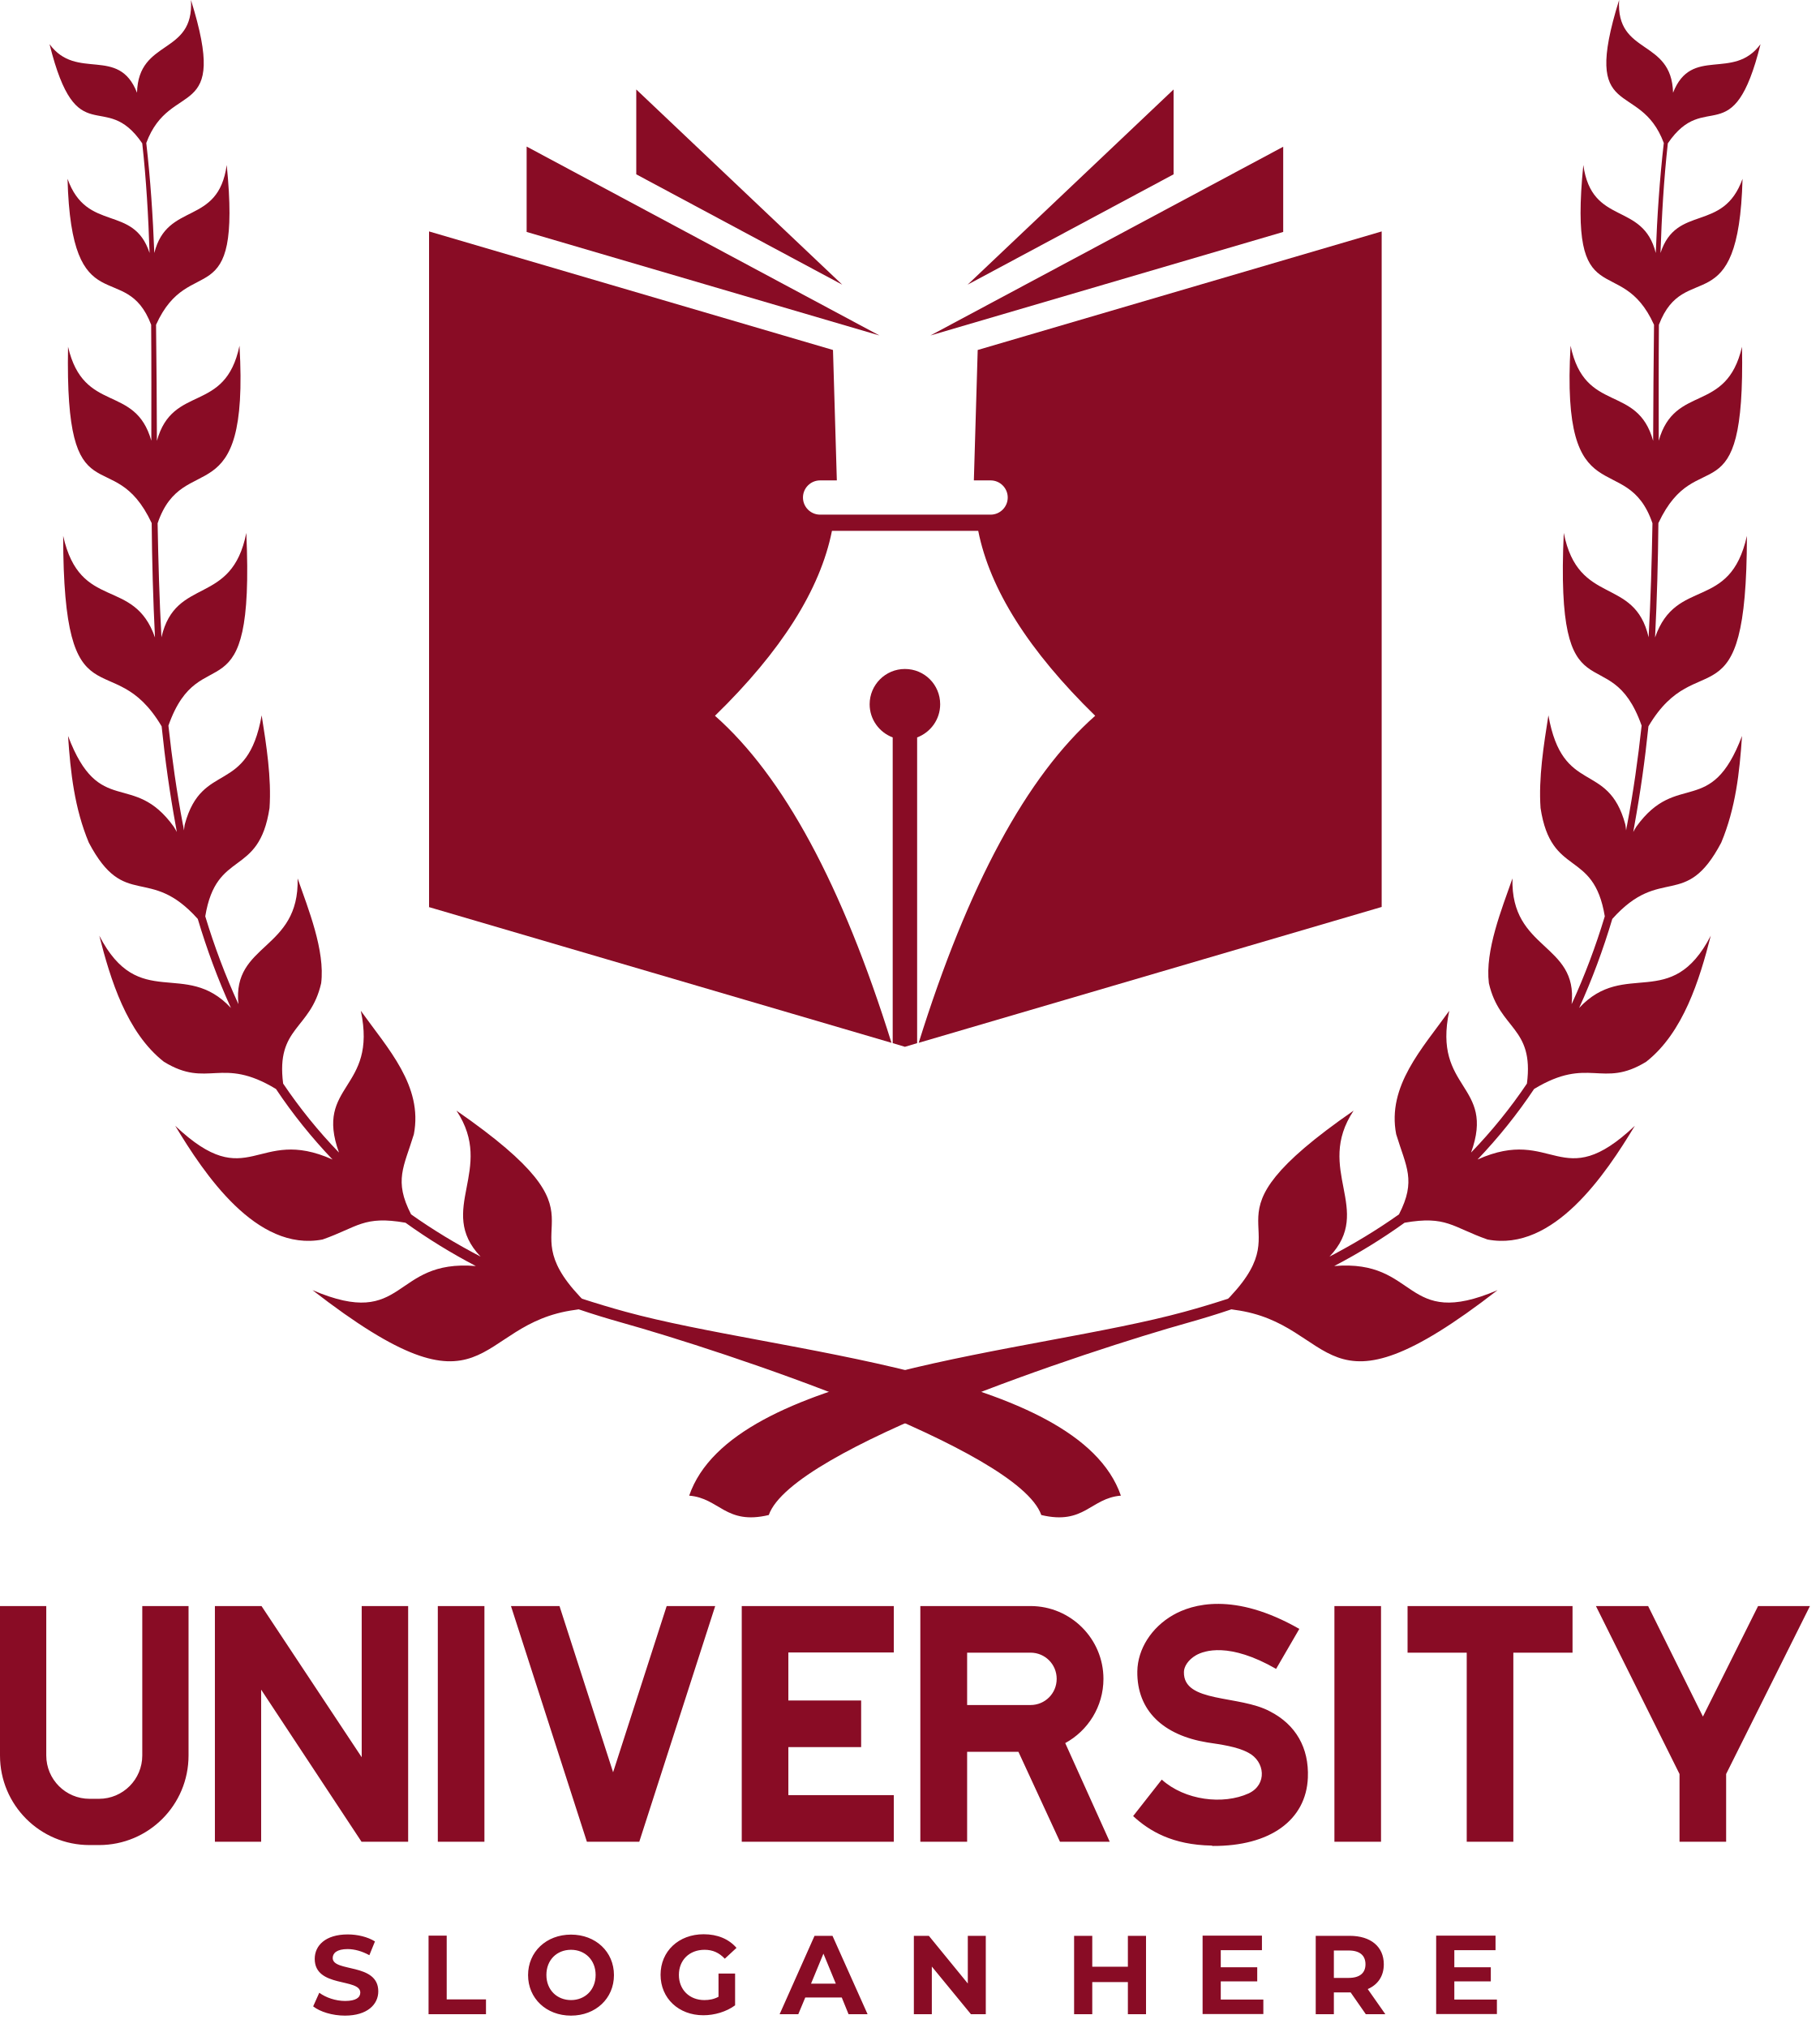
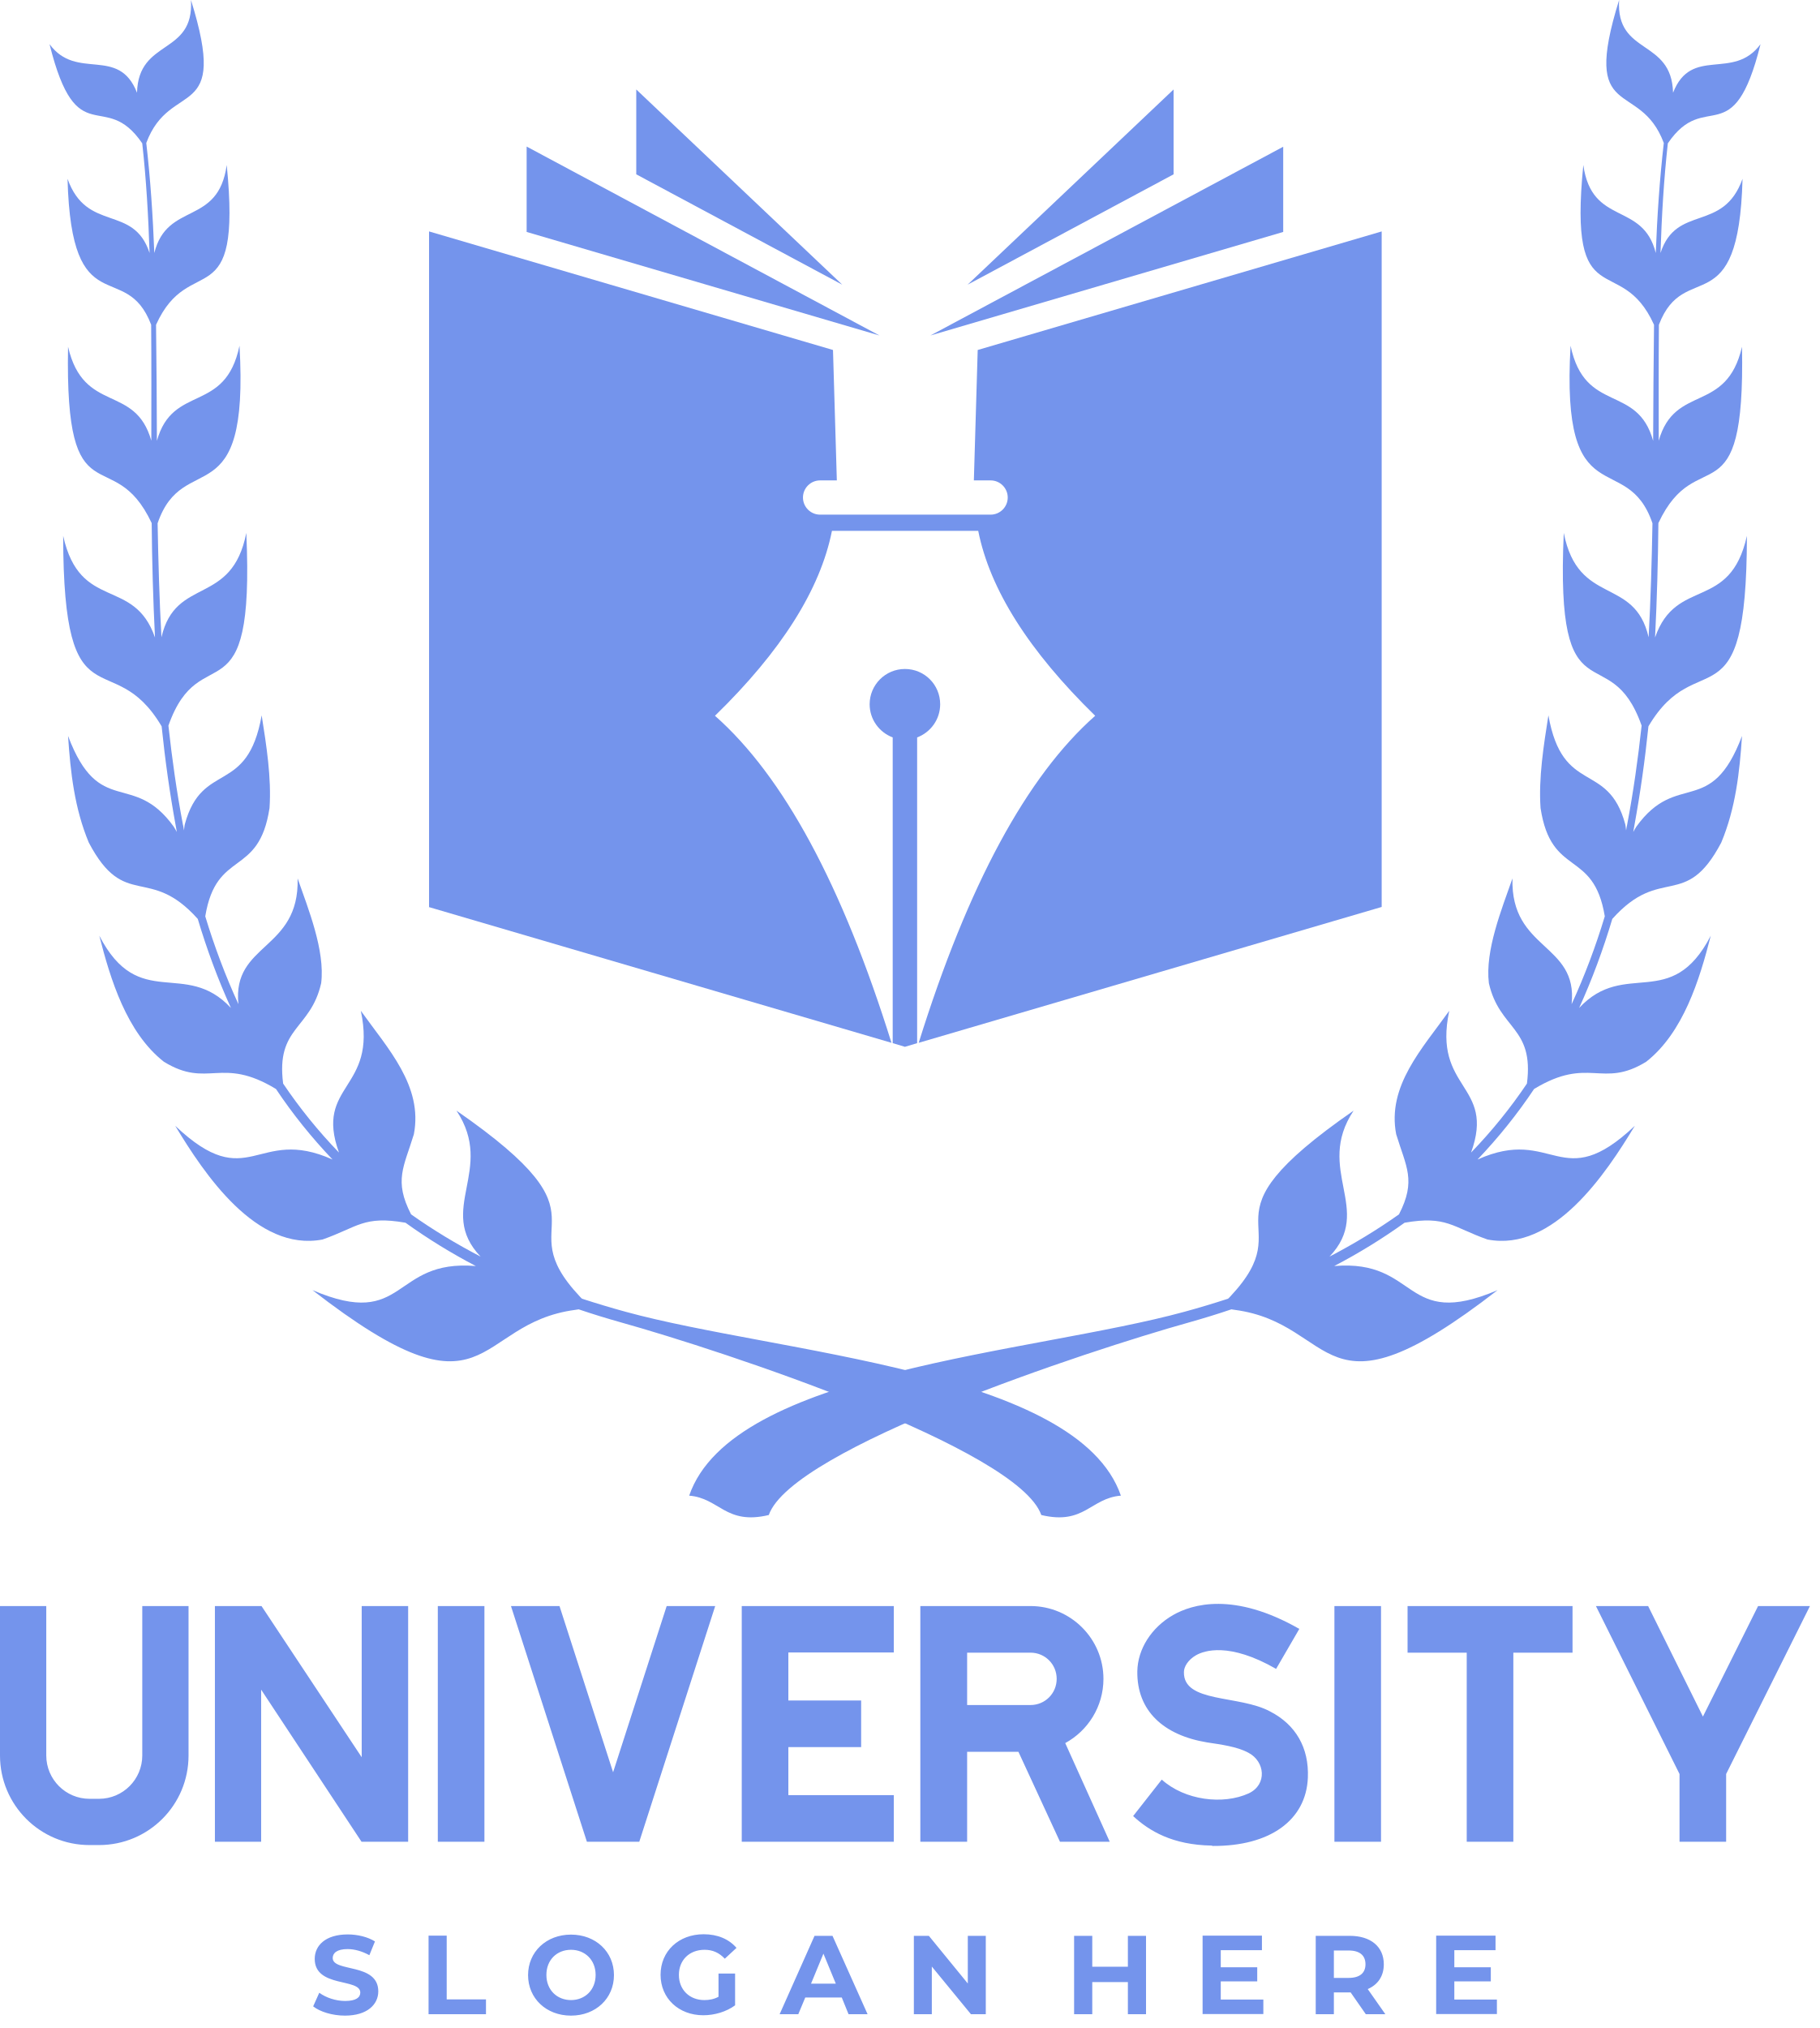
<svg xmlns="http://www.w3.org/2000/svg" width="70" height="78" viewBox="0 0 70 78" fill="none">
-   <path fill-rule="evenodd" clip-rule="evenodd" d="M33.83 12.903L20.259 5.637V8.921L33.83 12.903ZM32.4 10.949L24.476 3.441V6.705L32.4 10.949ZM35.791 12.903L49.363 5.644V8.921L35.791 12.903ZM37.222 10.949L45.146 3.441V6.705L37.222 10.949ZM34.341 40.121L34.811 40.262L35.281 40.121V28.362C35.798 28.168 36.167 27.671 36.167 27.087C36.167 26.334 35.563 25.73 34.811 25.73C34.059 25.73 33.454 26.341 33.454 27.087C33.454 27.671 33.824 28.168 34.341 28.362V40.121ZM16.484 34.883L34.294 40.108C32.4 34.044 30.137 29.853 27.504 27.53C30.056 25.045 31.554 22.674 32.004 20.418H34.818H37.631C38.081 22.674 39.579 25.038 42.131 27.53C39.498 29.853 37.235 34.044 35.341 40.108L53.151 34.883V8.901L37.611 13.461L37.463 18.477H38.108C38.471 18.477 38.766 18.773 38.766 19.135C38.766 19.498 38.471 19.794 38.108 19.794H34.831H31.547C31.184 19.794 30.889 19.498 30.889 19.135C30.889 18.773 31.184 18.477 31.547 18.477H32.192L32.044 13.461L16.505 8.901V34.883H16.484Z" fill="#890C25" />
-   <path d="M26.512 57.525C27.68 57.619 27.915 58.666 29.574 58.27C30.474 55.705 41.843 51.951 45.738 50.863C46.289 50.708 46.833 50.541 47.37 50.359C47.41 50.366 47.457 50.373 47.498 50.379C51.507 50.91 50.701 54.979 57.611 49.62C53.971 51.178 54.589 48.418 51.325 48.694C52.266 48.203 53.172 47.646 54.032 47.028C55.643 46.746 55.865 47.196 57.221 47.673C59.773 48.163 61.781 45.135 62.889 43.301C60.042 45.994 59.773 43.281 56.839 44.597C57.638 43.758 58.37 42.851 59.014 41.884C61.13 40.602 61.62 41.884 63.326 40.837C64.756 39.715 65.381 37.674 65.811 35.988C64.286 38.936 62.513 36.868 60.747 38.768C61.251 37.66 61.674 36.512 62.023 35.343C63.903 33.242 64.83 35.035 66.213 32.409C66.764 31.093 66.919 29.716 67.013 28.306C65.811 31.489 64.521 29.615 62.95 31.791C62.91 31.858 62.862 31.932 62.829 31.999C62.842 31.925 62.856 31.851 62.869 31.771C63.104 30.481 63.279 29.239 63.413 27.936C65.32 24.713 67.194 28.124 67.201 20.61C66.549 23.538 64.481 22.174 63.668 24.518C63.742 23.054 63.782 21.59 63.796 20.119C65.293 16.93 67.14 20.16 67.013 13.337C66.408 15.936 64.434 14.747 63.809 16.95C63.809 15.466 63.803 13.975 63.816 12.491C64.796 9.912 66.885 12.524 67.033 6.877C66.287 8.965 64.494 7.837 63.877 9.731C63.923 8.32 64.004 6.91 64.159 5.513C65.616 3.378 66.67 5.936 67.725 1.699C66.677 3.123 65.072 1.753 64.36 3.566C64.306 1.471 62.157 2.142 62.285 0C60.794 4.775 63.077 3.009 64.004 5.5C63.843 6.903 63.749 8.32 63.695 9.731C63.198 7.736 61.237 8.71 60.908 6.346C60.317 12.289 62.332 9.623 63.628 12.491C63.608 13.982 63.601 15.466 63.594 16.956C62.983 14.747 60.969 15.936 60.418 13.297C60.029 19.979 62.574 17.212 63.568 20.126C63.541 21.59 63.5 23.054 63.42 24.511C62.876 22.148 60.714 23.336 60.156 20.496C59.82 27.923 61.916 24.404 63.151 27.909C63.01 29.199 62.836 30.441 62.594 31.717C62.574 31.784 62.567 31.872 62.554 31.939C62.547 31.892 62.533 31.737 62.52 31.697C61.848 29.239 60.116 30.622 59.565 27.513C59.384 28.662 59.182 29.924 59.263 31.079C59.673 33.772 61.304 32.637 61.734 35.243C61.385 36.398 60.962 37.526 60.458 38.621C60.707 36.264 58.108 36.566 58.182 33.785C57.772 34.961 57.121 36.559 57.275 37.815C57.685 39.614 59.021 39.487 58.739 41.676C58.101 42.623 57.383 43.509 56.59 44.329C57.544 41.69 55.099 41.931 55.751 38.876C54.71 40.333 53.353 41.77 53.709 43.624C54.092 44.879 54.488 45.403 53.817 46.706C52.964 47.31 52.071 47.848 51.144 48.331C52.863 46.525 50.56 44.993 52.071 42.717C45.785 47.069 50.163 46.847 47.33 49.862C47.323 49.876 47.256 49.936 47.242 49.95C46.685 50.131 46.128 50.299 45.563 50.453C39.701 52.058 28.17 52.696 26.512 57.525Z" fill="#890C25" />
-   <path d="M43.119 57.525C41.95 57.619 41.715 58.666 40.057 58.27C39.157 55.705 27.788 51.951 23.893 50.863C23.342 50.708 22.798 50.541 22.261 50.359C22.221 50.366 22.174 50.373 22.133 50.379C18.124 50.91 18.93 54.979 12.02 49.62C15.659 51.178 15.042 48.418 18.305 48.694C17.365 48.203 16.459 47.646 15.599 47.028C13.987 46.746 13.766 47.196 12.409 47.673C9.857 48.163 7.849 45.135 6.741 43.301C9.589 45.994 9.857 43.281 12.792 44.597C11.993 43.758 11.261 42.851 10.616 41.884C8.501 40.602 8.011 41.884 6.305 40.837C4.874 39.715 4.25 37.674 3.82 35.988C5.345 38.936 7.117 36.868 8.884 38.768C8.38 37.66 7.957 36.512 7.608 35.343C5.727 33.242 4.801 35.035 3.417 32.409C2.867 31.093 2.712 29.716 2.618 28.306C3.82 31.489 5.11 29.615 6.681 31.791C6.721 31.858 6.768 31.932 6.802 31.999C6.788 31.925 6.775 31.851 6.762 31.771C6.526 30.481 6.352 29.239 6.218 27.936C4.31 24.713 2.437 28.124 2.43 20.61C3.081 23.538 5.15 22.174 5.962 24.518C5.889 23.054 5.848 21.59 5.835 20.119C4.337 16.93 2.49 20.16 2.618 13.337C3.222 15.936 5.197 14.747 5.821 16.95C5.821 15.466 5.828 13.975 5.815 12.491C4.834 9.912 2.746 12.524 2.598 6.877C3.343 8.965 5.136 7.837 5.754 9.731C5.707 8.32 5.627 6.91 5.472 5.513C4.015 3.378 2.961 5.936 1.906 1.699C2.954 3.123 4.559 1.753 5.271 3.566C5.324 1.471 7.473 2.142 7.346 0C8.837 4.775 6.553 3.009 5.627 5.5C5.788 6.903 5.882 8.32 5.936 9.731C6.432 7.736 8.393 8.71 8.722 6.346C9.313 12.289 7.299 9.623 6.003 12.491C6.023 13.982 6.03 15.466 6.036 16.956C6.647 14.747 8.662 15.936 9.213 13.297C9.602 19.979 7.057 17.212 6.063 20.126C6.09 21.59 6.13 23.054 6.211 24.511C6.755 22.148 8.917 23.336 9.475 20.496C9.81 27.923 7.715 24.404 6.479 27.909C6.62 29.199 6.795 30.441 7.037 31.717C7.057 31.784 7.064 31.872 7.077 31.939C7.084 31.892 7.097 31.737 7.111 31.697C7.782 29.239 9.515 30.622 10.066 27.513C10.247 28.662 10.448 29.924 10.368 31.079C9.958 33.772 8.326 32.637 7.896 35.243C8.246 36.398 8.669 37.526 9.172 38.621C8.924 36.264 11.523 36.566 11.449 33.785C11.859 34.961 12.51 36.559 12.355 37.815C11.946 39.614 10.61 39.487 10.892 41.676C11.53 42.623 12.248 43.509 13.04 44.329C12.087 41.69 14.531 41.931 13.88 38.876C14.921 40.333 16.277 41.77 15.921 43.624C15.539 44.879 15.142 45.403 15.814 46.706C16.667 47.31 17.56 47.848 18.487 48.331C16.767 46.525 19.071 44.993 17.56 42.717C23.846 47.069 19.467 46.847 22.301 49.862C22.308 49.876 22.375 49.936 22.388 49.95C22.946 50.131 23.503 50.299 24.067 50.453C29.923 52.058 41.454 52.696 43.119 57.525Z" fill="#890C25" />
-   <path d="M69.626 61.771H67.631L65.509 66.022L63.401 61.771H61.393L64.609 68.231V70.837H66.402V68.231L69.626 61.771ZM60.493 61.771H54.147V63.564H56.423V70.837H58.216V63.564H60.493V61.771ZM51.333 70.837H53.126V61.771H51.333V70.837ZM48.862 65.827C47.673 65.182 45.517 65.511 45.544 64.309C45.544 64.114 45.692 63.846 46.008 63.664C46.323 63.483 47.29 63.154 49.09 64.188L49.983 62.65C47.465 61.213 45.86 61.697 45.121 62.12C44.295 62.597 43.765 63.423 43.751 64.282C43.731 65.8 44.758 66.74 46.437 67.016C46.961 67.096 47.592 67.177 48.022 67.412C48.66 67.741 48.761 68.634 48.036 68.976C47.048 69.426 45.578 69.245 44.691 68.446L43.59 69.849C44.215 70.427 45.108 70.957 46.605 70.984C46.625 70.984 46.639 70.998 46.652 70.998C48.848 71.011 50.245 70.011 50.312 68.372C50.359 67.224 49.849 66.337 48.862 65.827ZM37.204 63.564H39.641C40.205 63.564 40.649 64.014 40.649 64.571C40.649 65.128 40.205 65.578 39.641 65.578H37.204V63.564ZM40.776 70.837H42.69L40.978 67.042C41.851 66.566 42.448 65.639 42.448 64.571C42.448 63.033 41.193 61.771 39.641 61.771H37.204H35.404V70.837H37.204V67.378H39.178L40.776 70.837ZM34.383 63.564V61.771H28.534V70.837H34.383V69.043H30.327V67.197H33.127V65.404H30.327V63.557H34.383V63.564ZM25.646 61.771L23.585 68.164L21.523 61.771H19.656L22.577 70.837H24.592L27.513 61.771H25.646ZM16.842 70.837H18.635V61.771H16.842V70.837ZM13.914 61.771V67.586L10.06 61.771H8.267V70.837H10.046V64.987L13.908 70.837H15.701V61.771H13.914ZM5.473 61.771V67.519C5.473 68.439 4.728 69.185 3.808 69.185H3.445C2.525 69.185 1.78 68.439 1.78 67.519V61.771H0V67.519C0 69.42 1.538 70.964 3.445 70.964H3.808C5.715 70.964 7.253 69.426 7.253 67.519V61.771H5.473Z" fill="#890C25" />
-   <path d="M55.946 76.906V76.208H57.349V75.664H55.946V75.006H57.531V74.448H55.247V77.463H57.584V76.906H55.946ZM52.528 75.55C52.528 75.879 52.313 76.073 51.883 76.073H51.312V75.019H51.883C52.313 75.019 52.528 75.214 52.528 75.55ZM53.293 77.47L52.615 76.503C53.004 76.335 53.233 76.006 53.233 75.55C53.233 74.871 52.729 74.455 51.923 74.455H50.614V77.47H51.312V76.631H51.923H51.957L52.541 77.47H53.293ZM46.961 76.906V76.208H48.364V75.664H46.961V75.006H48.545V74.448H46.262V77.463H48.599V76.906H46.961ZM43.388 74.455V75.644H42.018V74.455H41.319V77.47H42.018V76.235H43.388V77.47H44.086V74.455H43.388ZM37.23 74.455V76.288L35.732 74.455H35.155V77.47H35.846V75.637L37.351 77.47H37.922V74.455H37.23ZM31.199 76.295L31.676 75.14L32.153 76.295H31.199ZM32.643 77.47H33.375L32.025 74.455H31.334L29.991 77.47H30.709L30.978 76.826H32.381L32.643 77.47ZM27.64 76.799C27.466 76.893 27.284 76.926 27.096 76.926C26.519 76.926 26.116 76.523 26.116 75.959C26.116 75.388 26.519 74.992 27.103 74.992C27.412 74.992 27.66 75.1 27.882 75.335L28.332 74.918C28.036 74.576 27.6 74.394 27.069 74.394C26.109 74.394 25.411 75.046 25.411 75.953C25.411 76.859 26.109 77.51 27.056 77.51C27.486 77.51 27.942 77.376 28.278 77.128V75.906H27.64V76.799ZM21.966 76.926C21.428 76.926 21.019 76.537 21.019 75.959C21.019 75.382 21.422 74.992 21.966 74.992C22.503 74.992 22.913 75.382 22.913 75.959C22.913 76.537 22.503 76.926 21.966 76.926ZM21.966 77.524C22.913 77.524 23.618 76.866 23.618 75.966C23.618 75.066 22.913 74.408 21.966 74.408C21.012 74.408 20.314 75.073 20.314 75.966C20.314 76.859 21.012 77.524 21.966 77.524ZM16.486 77.47H18.695V76.899H17.184V74.448H16.486V77.47ZM13.269 77.524C14.129 77.524 14.552 77.094 14.552 76.591C14.552 75.482 12.799 75.865 12.799 75.308C12.799 75.12 12.96 74.965 13.37 74.965C13.639 74.965 13.927 75.046 14.209 75.2L14.424 74.67C14.142 74.495 13.753 74.401 13.377 74.401C12.517 74.401 12.107 74.831 12.107 75.341C12.107 76.463 13.86 76.073 13.86 76.638C13.86 76.826 13.692 76.96 13.276 76.96C12.913 76.96 12.537 76.832 12.282 76.644L12.047 77.168C12.309 77.376 12.786 77.524 13.269 77.524Z" fill="#890C25" />
+   <path fill-rule="evenodd" clip-rule="evenodd" d="M33.83 12.903L20.259 5.637V8.921L33.83 12.903ZM32.4 10.949L24.476 3.441V6.705L32.4 10.949ZM35.791 12.903L49.363 5.644V8.921L35.791 12.903ZM37.222 10.949L45.146 3.441V6.705L37.222 10.949ZM34.341 40.121L34.811 40.262L35.281 40.121V28.362C35.798 28.168 36.167 27.671 36.167 27.087C36.167 26.334 35.563 25.73 34.811 25.73C34.059 25.73 33.454 26.341 33.454 27.087C33.454 27.671 33.824 28.168 34.341 28.362V40.121ZM16.484 34.883L34.294 40.108C32.4 34.044 30.137 29.853 27.504 27.53C30.056 25.045 31.554 22.674 32.004 20.418H34.818H37.631C38.081 22.674 39.579 25.038 42.131 27.53C39.498 29.853 37.235 34.044 35.341 40.108L53.151 34.883V8.901L37.611 13.461L37.463 18.477H38.108C38.471 18.477 38.766 18.773 38.766 19.135C38.766 19.498 38.471 19.794 38.108 19.794H34.831H31.547C31.184 19.794 30.889 19.498 30.889 19.135C30.889 18.773 31.184 18.477 31.547 18.477H32.192L32.044 13.461L16.505 8.901V34.883H16.484Z" fill="#7494ec" />
+   <path d="M26.512 57.525C27.68 57.619 27.915 58.666 29.574 58.27C30.474 55.705 41.843 51.951 45.738 50.863C46.289 50.708 46.833 50.541 47.37 50.359C47.41 50.366 47.457 50.373 47.498 50.379C51.507 50.91 50.701 54.979 57.611 49.62C53.971 51.178 54.589 48.418 51.325 48.694C52.266 48.203 53.172 47.646 54.032 47.028C55.643 46.746 55.865 47.196 57.221 47.673C59.773 48.163 61.781 45.135 62.889 43.301C60.042 45.994 59.773 43.281 56.839 44.597C57.638 43.758 58.37 42.851 59.014 41.884C61.13 40.602 61.62 41.884 63.326 40.837C64.756 39.715 65.381 37.674 65.811 35.988C64.286 38.936 62.513 36.868 60.747 38.768C61.251 37.66 61.674 36.512 62.023 35.343C63.903 33.242 64.83 35.035 66.213 32.409C66.764 31.093 66.919 29.716 67.013 28.306C65.811 31.489 64.521 29.615 62.95 31.791C62.91 31.858 62.862 31.932 62.829 31.999C62.842 31.925 62.856 31.851 62.869 31.771C63.104 30.481 63.279 29.239 63.413 27.936C65.32 24.713 67.194 28.124 67.201 20.61C66.549 23.538 64.481 22.174 63.668 24.518C63.742 23.054 63.782 21.59 63.796 20.119C65.293 16.93 67.14 20.16 67.013 13.337C66.408 15.936 64.434 14.747 63.809 16.95C63.809 15.466 63.803 13.975 63.816 12.491C64.796 9.912 66.885 12.524 67.033 6.877C66.287 8.965 64.494 7.837 63.877 9.731C63.923 8.32 64.004 6.91 64.159 5.513C65.616 3.378 66.67 5.936 67.725 1.699C66.677 3.123 65.072 1.753 64.36 3.566C64.306 1.471 62.157 2.142 62.285 0C60.794 4.775 63.077 3.009 64.004 5.5C63.843 6.903 63.749 8.32 63.695 9.731C63.198 7.736 61.237 8.71 60.908 6.346C60.317 12.289 62.332 9.623 63.628 12.491C63.608 13.982 63.601 15.466 63.594 16.956C62.983 14.747 60.969 15.936 60.418 13.297C60.029 19.979 62.574 17.212 63.568 20.126C63.541 21.59 63.5 23.054 63.42 24.511C62.876 22.148 60.714 23.336 60.156 20.496C59.82 27.923 61.916 24.404 63.151 27.909C63.01 29.199 62.836 30.441 62.594 31.717C62.574 31.784 62.567 31.872 62.554 31.939C62.547 31.892 62.533 31.737 62.52 31.697C61.848 29.239 60.116 30.622 59.565 27.513C59.384 28.662 59.182 29.924 59.263 31.079C59.673 33.772 61.304 32.637 61.734 35.243C61.385 36.398 60.962 37.526 60.458 38.621C60.707 36.264 58.108 36.566 58.182 33.785C57.772 34.961 57.121 36.559 57.275 37.815C57.685 39.614 59.021 39.487 58.739 41.676C58.101 42.623 57.383 43.509 56.59 44.329C57.544 41.69 55.099 41.931 55.751 38.876C54.71 40.333 53.353 41.77 53.709 43.624C54.092 44.879 54.488 45.403 53.817 46.706C52.964 47.31 52.071 47.848 51.144 48.331C52.863 46.525 50.56 44.993 52.071 42.717C45.785 47.069 50.163 46.847 47.33 49.862C47.323 49.876 47.256 49.936 47.242 49.95C46.685 50.131 46.128 50.299 45.563 50.453C39.701 52.058 28.17 52.696 26.512 57.525Z" fill="#7494ec" />
+   <path d="M43.119 57.525C41.95 57.619 41.715 58.666 40.057 58.27C39.157 55.705 27.788 51.951 23.893 50.863C23.342 50.708 22.798 50.541 22.261 50.359C22.221 50.366 22.174 50.373 22.133 50.379C18.124 50.91 18.93 54.979 12.02 49.62C15.659 51.178 15.042 48.418 18.305 48.694C17.365 48.203 16.459 47.646 15.599 47.028C13.987 46.746 13.766 47.196 12.409 47.673C9.857 48.163 7.849 45.135 6.741 43.301C9.589 45.994 9.857 43.281 12.792 44.597C11.993 43.758 11.261 42.851 10.616 41.884C8.501 40.602 8.011 41.884 6.305 40.837C4.874 39.715 4.25 37.674 3.82 35.988C5.345 38.936 7.117 36.868 8.884 38.768C8.38 37.66 7.957 36.512 7.608 35.343C5.727 33.242 4.801 35.035 3.417 32.409C2.867 31.093 2.712 29.716 2.618 28.306C3.82 31.489 5.11 29.615 6.681 31.791C6.721 31.858 6.768 31.932 6.802 31.999C6.788 31.925 6.775 31.851 6.762 31.771C6.526 30.481 6.352 29.239 6.218 27.936C4.31 24.713 2.437 28.124 2.43 20.61C3.081 23.538 5.15 22.174 5.962 24.518C5.889 23.054 5.848 21.59 5.835 20.119C4.337 16.93 2.49 20.16 2.618 13.337C3.222 15.936 5.197 14.747 5.821 16.95C5.821 15.466 5.828 13.975 5.815 12.491C4.834 9.912 2.746 12.524 2.598 6.877C3.343 8.965 5.136 7.837 5.754 9.731C5.707 8.32 5.627 6.91 5.472 5.513C4.015 3.378 2.961 5.936 1.906 1.699C2.954 3.123 4.559 1.753 5.271 3.566C5.324 1.471 7.473 2.142 7.346 0C8.837 4.775 6.553 3.009 5.627 5.5C5.788 6.903 5.882 8.32 5.936 9.731C6.432 7.736 8.393 8.71 8.722 6.346C9.313 12.289 7.299 9.623 6.003 12.491C6.023 13.982 6.03 15.466 6.036 16.956C6.647 14.747 8.662 15.936 9.213 13.297C9.602 19.979 7.057 17.212 6.063 20.126C6.09 21.59 6.13 23.054 6.211 24.511C6.755 22.148 8.917 23.336 9.475 20.496C9.81 27.923 7.715 24.404 6.479 27.909C6.62 29.199 6.795 30.441 7.037 31.717C7.057 31.784 7.064 31.872 7.077 31.939C7.084 31.892 7.097 31.737 7.111 31.697C7.782 29.239 9.515 30.622 10.066 27.513C10.247 28.662 10.448 29.924 10.368 31.079C9.958 33.772 8.326 32.637 7.896 35.243C8.246 36.398 8.669 37.526 9.172 38.621C8.924 36.264 11.523 36.566 11.449 33.785C11.859 34.961 12.51 36.559 12.355 37.815C11.946 39.614 10.61 39.487 10.892 41.676C11.53 42.623 12.248 43.509 13.04 44.329C12.087 41.69 14.531 41.931 13.88 38.876C14.921 40.333 16.277 41.77 15.921 43.624C15.539 44.879 15.142 45.403 15.814 46.706C16.667 47.31 17.56 47.848 18.487 48.331C16.767 46.525 19.071 44.993 17.56 42.717C23.846 47.069 19.467 46.847 22.301 49.862C22.308 49.876 22.375 49.936 22.388 49.95C22.946 50.131 23.503 50.299 24.067 50.453C29.923 52.058 41.454 52.696 43.119 57.525Z" fill="#7494ec" />
+   <path d="M69.626 61.771H67.631L65.509 66.022L63.401 61.771H61.393L64.609 68.231V70.837H66.402V68.231L69.626 61.771ZM60.493 61.771H54.147V63.564H56.423V70.837H58.216V63.564H60.493V61.771ZM51.333 70.837H53.126V61.771H51.333V70.837ZM48.862 65.827C47.673 65.182 45.517 65.511 45.544 64.309C45.544 64.114 45.692 63.846 46.008 63.664C46.323 63.483 47.29 63.154 49.09 64.188L49.983 62.65C47.465 61.213 45.86 61.697 45.121 62.12C44.295 62.597 43.765 63.423 43.751 64.282C43.731 65.8 44.758 66.74 46.437 67.016C46.961 67.096 47.592 67.177 48.022 67.412C48.66 67.741 48.761 68.634 48.036 68.976C47.048 69.426 45.578 69.245 44.691 68.446L43.59 69.849C44.215 70.427 45.108 70.957 46.605 70.984C46.625 70.984 46.639 70.998 46.652 70.998C48.848 71.011 50.245 70.011 50.312 68.372C50.359 67.224 49.849 66.337 48.862 65.827ZM37.204 63.564H39.641C40.205 63.564 40.649 64.014 40.649 64.571C40.649 65.128 40.205 65.578 39.641 65.578H37.204V63.564ZM40.776 70.837H42.69L40.978 67.042C41.851 66.566 42.448 65.639 42.448 64.571C42.448 63.033 41.193 61.771 39.641 61.771H37.204H35.404V70.837H37.204V67.378H39.178L40.776 70.837ZM34.383 63.564V61.771H28.534V70.837H34.383V69.043H30.327V67.197H33.127V65.404H30.327V63.557H34.383V63.564ZM25.646 61.771L23.585 68.164L21.523 61.771H19.656L22.577 70.837H24.592L27.513 61.771H25.646ZM16.842 70.837H18.635V61.771H16.842V70.837ZM13.914 61.771V67.586L10.06 61.771H8.267V70.837H10.046V64.987L13.908 70.837H15.701V61.771H13.914ZM5.473 61.771V67.519C5.473 68.439 4.728 69.185 3.808 69.185H3.445C2.525 69.185 1.78 68.439 1.78 67.519V61.771H0V67.519C0 69.42 1.538 70.964 3.445 70.964H3.808C5.715 70.964 7.253 69.426 7.253 67.519V61.771H5.473Z" fill="#7494ec" />
+   <path d="M55.946 76.906V76.208H57.349V75.664H55.946V75.006H57.531V74.448H55.247V77.463H57.584V76.906H55.946ZM52.528 75.55C52.528 75.879 52.313 76.073 51.883 76.073H51.312V75.019H51.883C52.313 75.019 52.528 75.214 52.528 75.55ZM53.293 77.47L52.615 76.503C53.004 76.335 53.233 76.006 53.233 75.55C53.233 74.871 52.729 74.455 51.923 74.455H50.614V77.47H51.312V76.631H51.923H51.957L52.541 77.47H53.293ZM46.961 76.906V76.208H48.364V75.664H46.961V75.006H48.545V74.448H46.262V77.463H48.599V76.906H46.961ZM43.388 74.455V75.644H42.018V74.455H41.319V77.47H42.018V76.235H43.388V77.47H44.086V74.455H43.388ZM37.23 74.455V76.288L35.732 74.455H35.155V77.47H35.846V75.637L37.351 77.47H37.922V74.455H37.23ZM31.199 76.295L31.676 75.14L32.153 76.295H31.199ZM32.643 77.47H33.375L32.025 74.455H31.334L29.991 77.47H30.709L30.978 76.826H32.381L32.643 77.47ZM27.64 76.799C27.466 76.893 27.284 76.926 27.096 76.926C26.519 76.926 26.116 76.523 26.116 75.959C26.116 75.388 26.519 74.992 27.103 74.992C27.412 74.992 27.66 75.1 27.882 75.335L28.332 74.918C28.036 74.576 27.6 74.394 27.069 74.394C26.109 74.394 25.411 75.046 25.411 75.953C25.411 76.859 26.109 77.51 27.056 77.51C27.486 77.51 27.942 77.376 28.278 77.128V75.906H27.64V76.799ZM21.966 76.926C21.428 76.926 21.019 76.537 21.019 75.959C21.019 75.382 21.422 74.992 21.966 74.992C22.503 74.992 22.913 75.382 22.913 75.959C22.913 76.537 22.503 76.926 21.966 76.926ZM21.966 77.524C22.913 77.524 23.618 76.866 23.618 75.966C23.618 75.066 22.913 74.408 21.966 74.408C21.012 74.408 20.314 75.073 20.314 75.966C20.314 76.859 21.012 77.524 21.966 77.524ZM16.486 77.47H18.695V76.899H17.184V74.448H16.486V77.47ZM13.269 77.524C14.129 77.524 14.552 77.094 14.552 76.591C14.552 75.482 12.799 75.865 12.799 75.308C12.799 75.12 12.96 74.965 13.37 74.965C13.639 74.965 13.927 75.046 14.209 75.2L14.424 74.67C14.142 74.495 13.753 74.401 13.377 74.401C12.517 74.401 12.107 74.831 12.107 75.341C12.107 76.463 13.86 76.073 13.86 76.638C13.86 76.826 13.692 76.96 13.276 76.96C12.913 76.96 12.537 76.832 12.282 76.644L12.047 77.168C12.309 77.376 12.786 77.524 13.269 77.524Z" fill="#7494ec" />
</svg>
